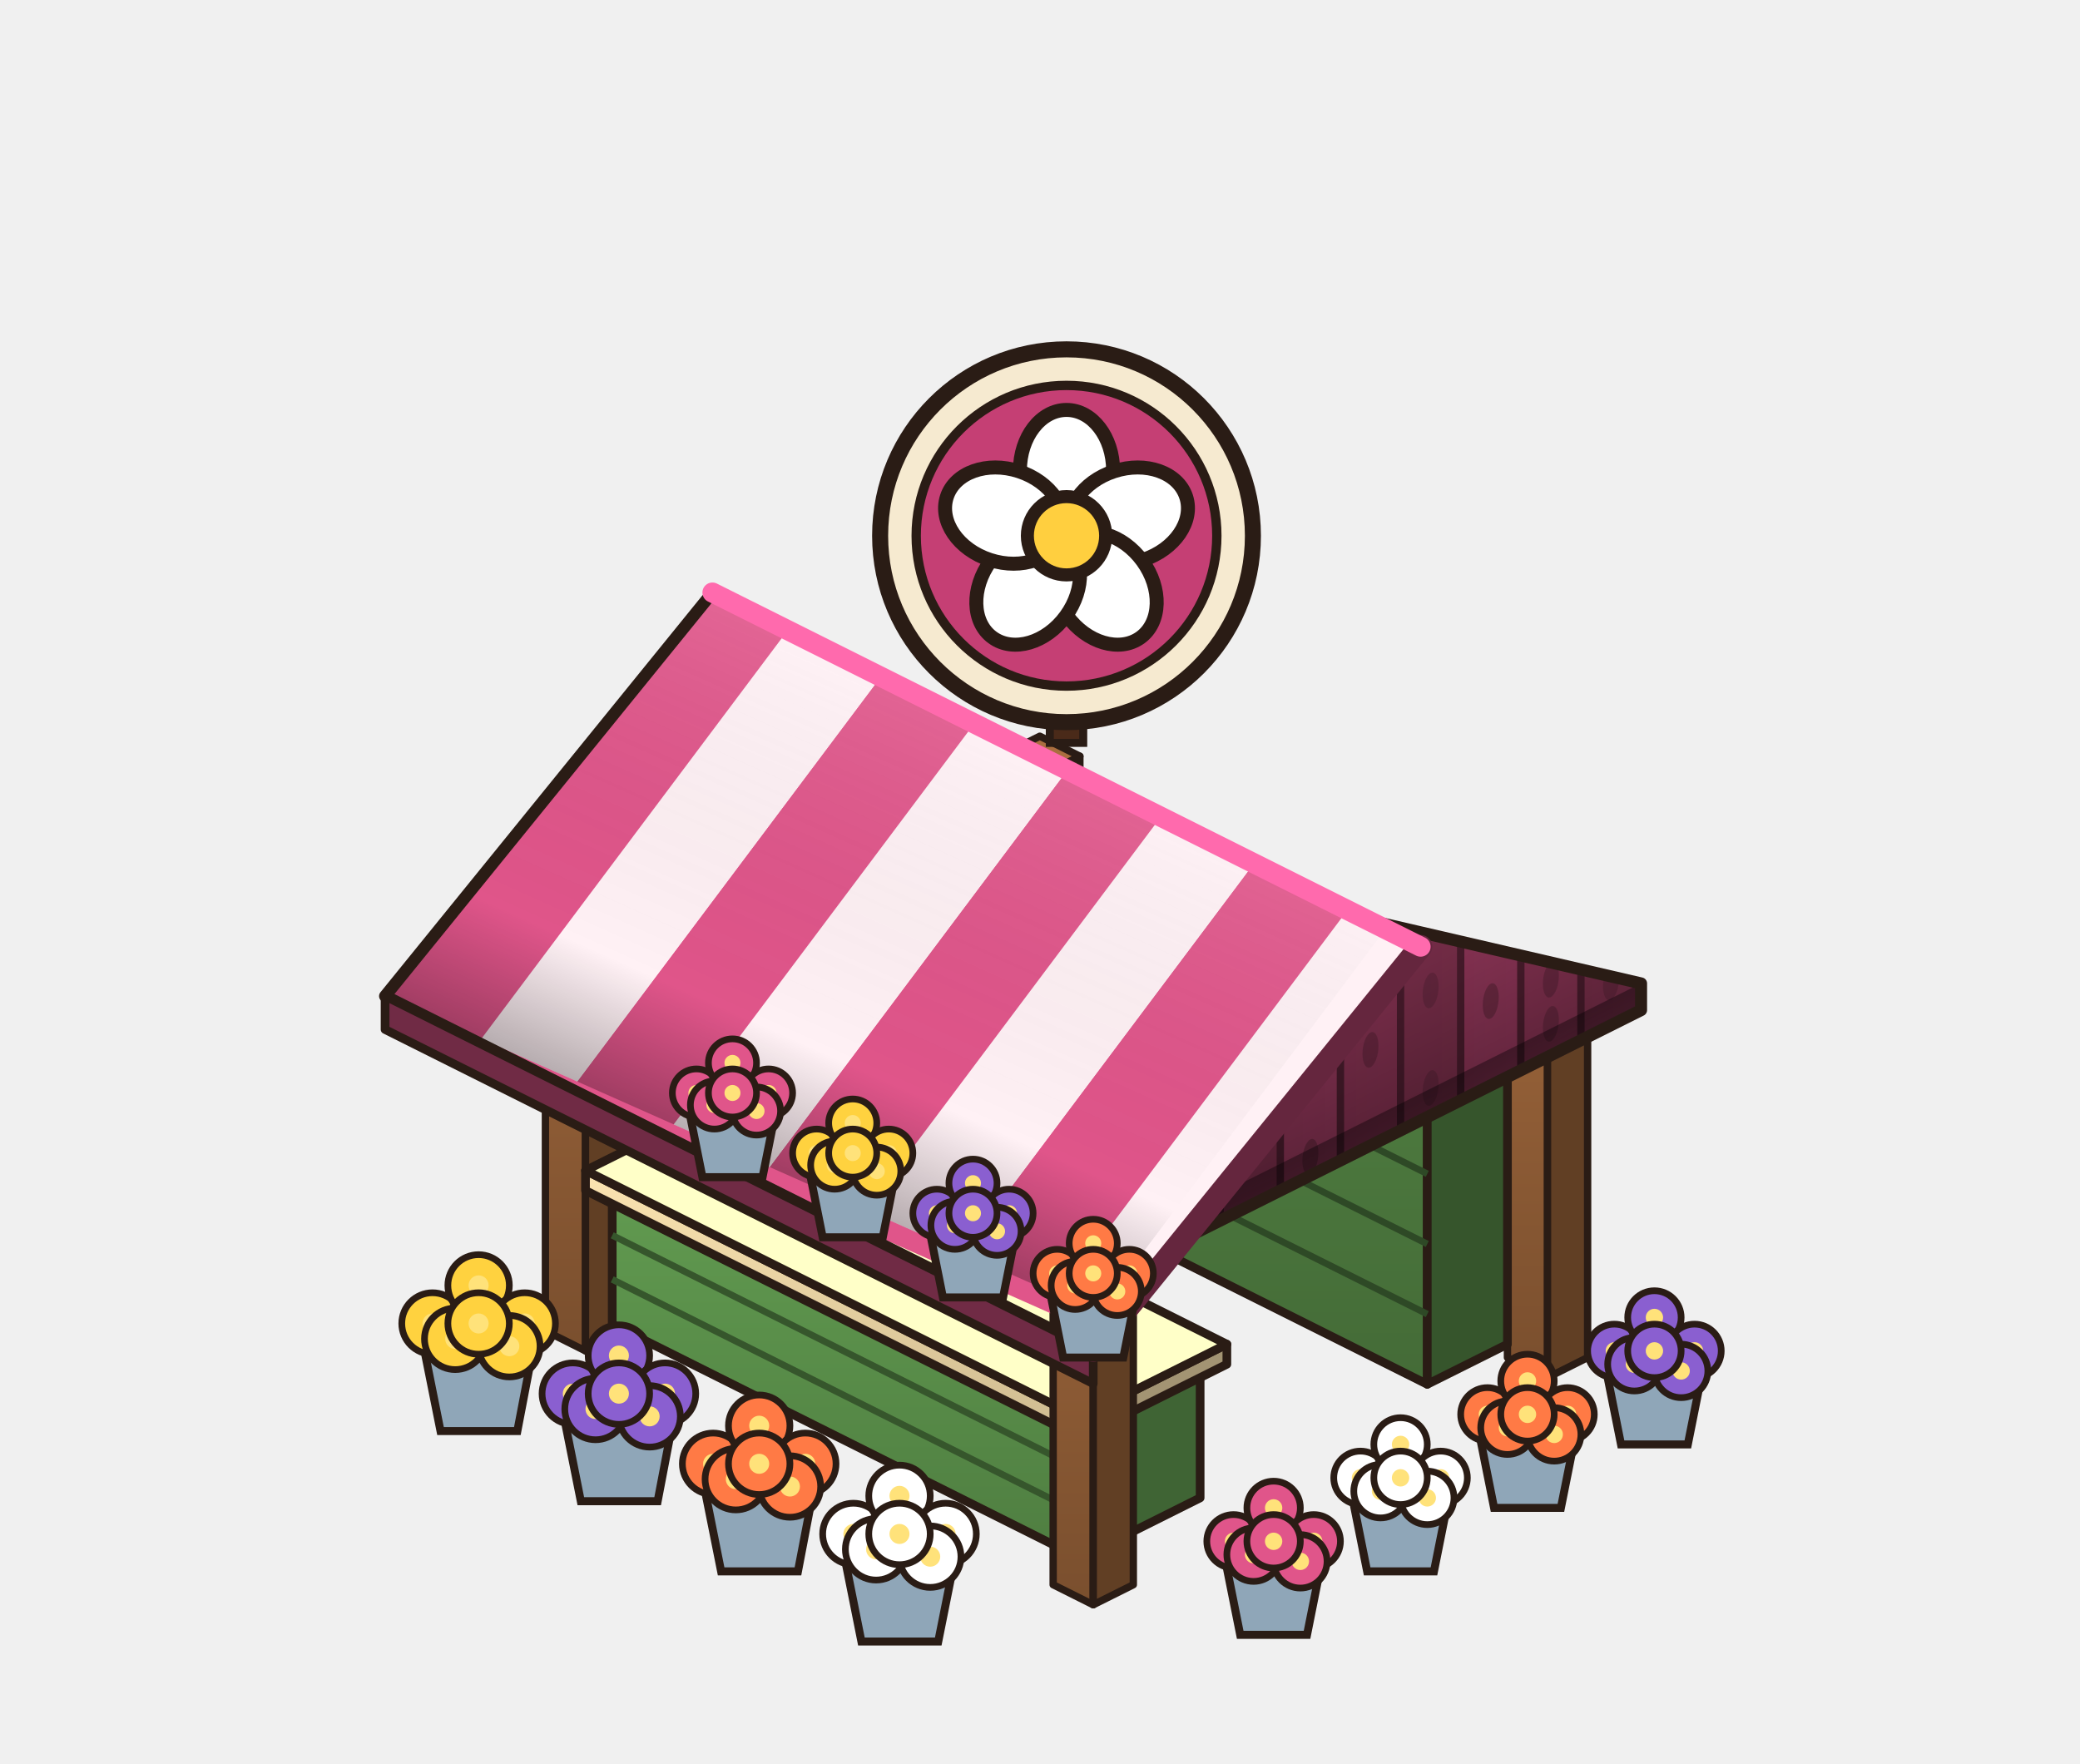
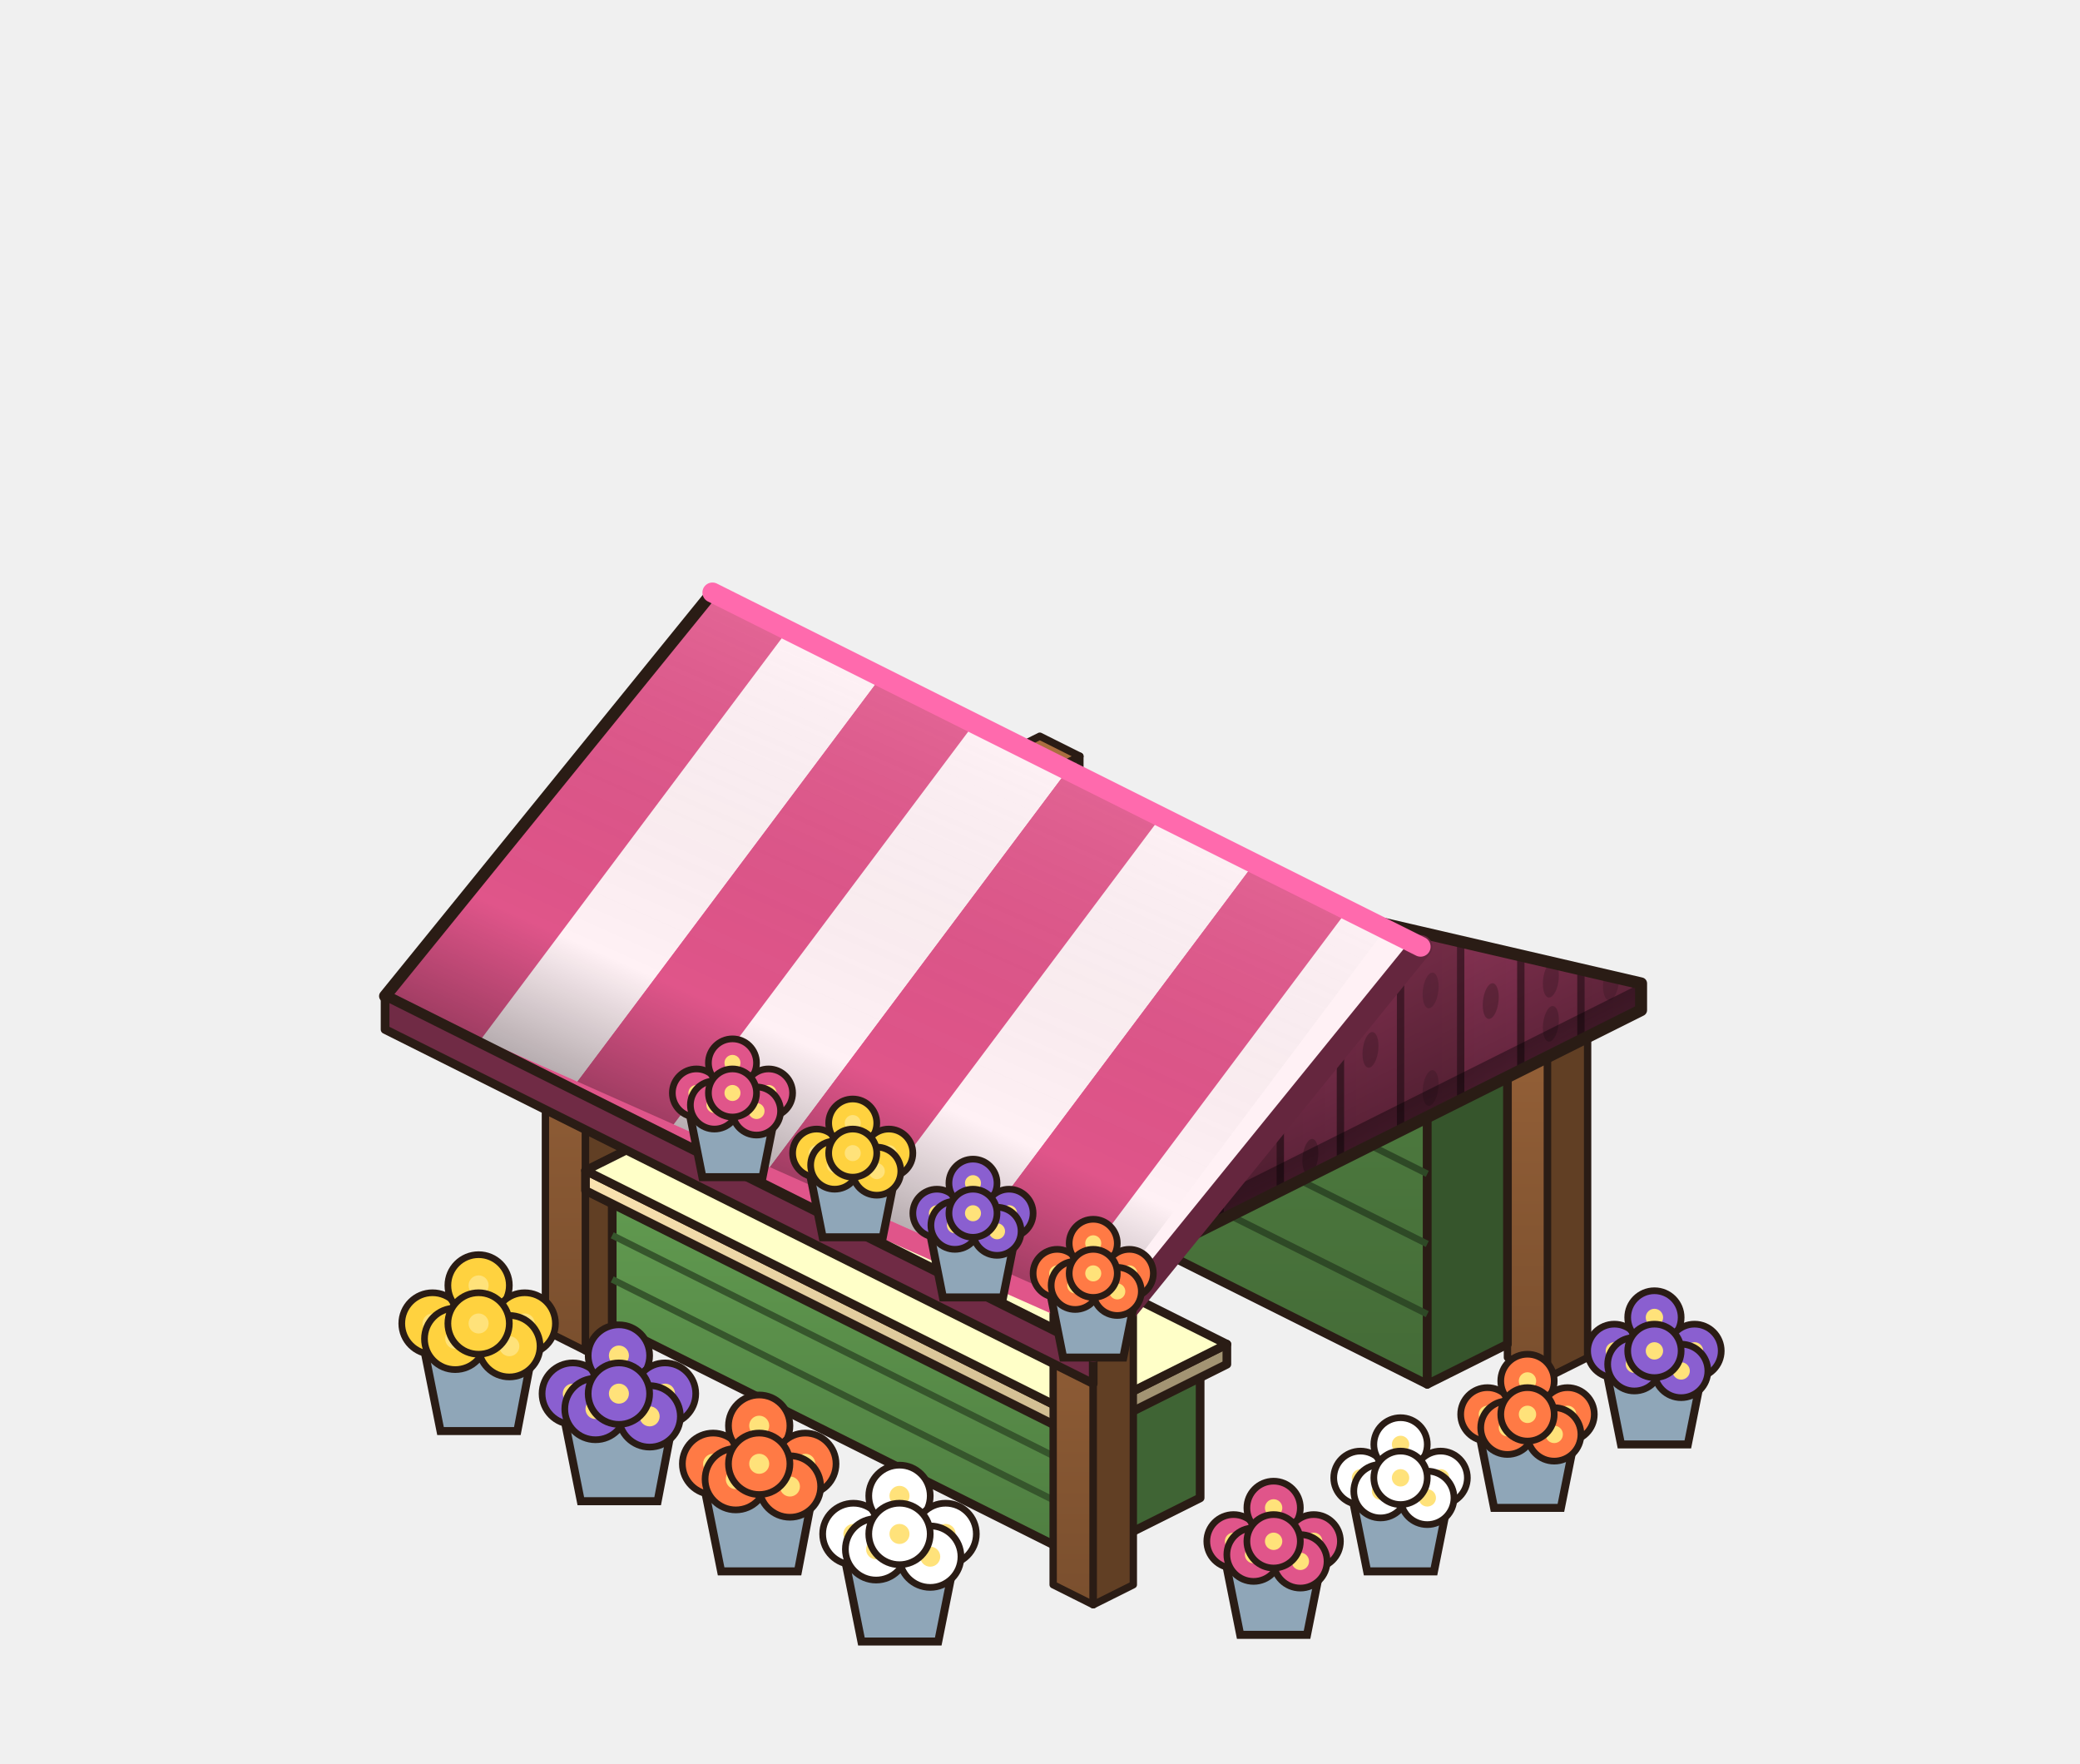
<svg xmlns="http://www.w3.org/2000/svg" viewBox="0 0 302 256" width="302" height="256">
  <defs>
    <filter id="blur" x="-30%" y="-30%" width="160%" height="160%">
      <feGaussianBlur stdDeviation="4" />
    </filter>
    <linearGradient id="g0" x1="0" y1="0" x2="0" y2="1">
      <stop offset="0" stop-color="#966138" stop-opacity="1" />
      <stop offset="1" stop-color="#7a4f2e" stop-opacity="1" />
    </linearGradient>
    <linearGradient id="g1" x1="0" y1="0" x2="0" y2="1">
      <stop offset="0" stop-color="#966138" stop-opacity="1" />
      <stop offset="1" stop-color="#7a4f2e" stop-opacity="1" />
    </linearGradient>
    <linearGradient id="g2" x1="0" y1="0" x2="0" y2="1">
      <stop offset="0" stop-color="#966138" stop-opacity="1" />
      <stop offset="1" stop-color="#7a4f2e" stop-opacity="1" />
    </linearGradient>
    <linearGradient id="g3" x1="0" y1="0" x2="0" y2="1">
      <stop offset="0" stop-color="#538444" stop-opacity="1" />
      <stop offset="1" stop-color="#446b37" stop-opacity="1" />
    </linearGradient>
    <linearGradient id="g4" x1="0" y1="0" x2="0" y2="1">
      <stop offset="0" stop-color="#619a50" stop-opacity="1" />
      <stop offset="1" stop-color="#4f7e41" stop-opacity="1" />
    </linearGradient>
    <linearGradient id="g5" x1="0" y1="0" x2="0" y2="1">
      <stop offset="0" stop-color="#fce4b1" stop-opacity="1" />
      <stop offset="1" stop-color="#cdba90" stop-opacity="1" />
    </linearGradient>
    <linearGradient id="g6" x1="0" y1="0" x2="0" y2="1">
      <stop offset="0" stop-color="#966138" stop-opacity="1" />
      <stop offset="1" stop-color="#7a4f2e" stop-opacity="1" />
    </linearGradient>
    <clipPath id="c7">
      <polygon points="69,141 159,186 159,182 69,137" />
    </clipPath>
    <linearGradient id="g8" x1="0" y1="0" x2="0" y2="1">
      <stop offset="0" stop-color="#000" stop-opacity="0.38" />
      <stop offset="1" stop-color="#000" stop-opacity="0" />
    </linearGradient>
    <linearGradient id="g9" x1="0" y1="0" x2="0" y2="1">
      <stop offset="0" stop-color="#000" stop-opacity="0" />
      <stop offset="1" stop-color="#000" stop-opacity="0.3" />
    </linearGradient>
    <linearGradient id="g10" x1="0" y1="0" x2="1" y2="0">
      <stop offset="0" stop-color="#fff" stop-opacity="0" />
      <stop offset="1" stop-color="#fff" stop-opacity="0.16" />
    </linearGradient>
    <clipPath id="c11">
      <polygon points="241,145 159,186 159,182 200,131.5 241,141" />
    </clipPath>
    <linearGradient id="g12" x1="0" y1="0" x2="0" y2="1">
      <stop offset="0" stop-color="#000" stop-opacity="0.38" />
      <stop offset="1" stop-color="#000" stop-opacity="0" />
    </linearGradient>
    <linearGradient id="g13" x1="0" y1="0" x2="0" y2="1">
      <stop offset="0" stop-color="#000" stop-opacity="0" />
      <stop offset="1" stop-color="#000" stop-opacity="0.3" />
    </linearGradient>
    <linearGradient id="g14" x1="0" y1="0" x2="1" y2="0">
      <stop offset="0" stop-color="#000" stop-opacity="0" />
      <stop offset="1" stop-color="#000" stop-opacity="0.2" />
    </linearGradient>
    <clipPath id="c15">
      <polygon points="53,142.9 159,195.9 208,135.5 102,82.5" />
    </clipPath>
    <linearGradient id="g16" x1="0" y1="0" x2="0" y2="1">
      <stop offset="0" stop-color="#000" stop-opacity="0.28" />
      <stop offset="0.25" stop-color="#000" stop-opacity="0" />
      <stop offset="1" stop-color="#fff" stop-opacity="0.1" />
    </linearGradient>
  </defs>
  <g transform="matrix(0.97 0 0 0.97 4.5 6)">
    <polygon points="145,159 151,162 151,110 145,107" fill="url(#g0)" stroke="#2a1c15" stroke-width="1.1" stroke-linejoin="round" />
    <polygon points="157,159 151,162 151,110 157,107" fill="#613f24" stroke="#2a1c15" stroke-width="1.1" stroke-linejoin="round" />
    <polygon points="151,104 157,107 151,110 145,107" fill="#aa6e3f" stroke="#2a1c15" stroke-width="1.1" stroke-linejoin="round" />
    <polygon points="221,197 227,200 227,148 221,145" fill="url(#g1)" stroke="#2a1c15" stroke-width="1.1" stroke-linejoin="round" />
    <polygon points="233,197 227,200 227,148 233,145" fill="#613f24" stroke="#2a1c15" stroke-width="1.1" stroke-linejoin="round" />
    <polygon points="227,142 233,145 227,148 221,145" fill="#aa6e3f" stroke="#2a1c15" stroke-width="1.1" stroke-linejoin="round" />
    <polygon points="77,193 83,196 83,144 77,141" fill="url(#g2)" stroke="#2a1c15" stroke-width="1.1" stroke-linejoin="round" />
    <polygon points="89,193 83,196 83,144 89,141" fill="#613f24" stroke="#2a1c15" stroke-width="1.1" stroke-linejoin="round" />
    <polygon points="83,138 89,141 83,144 77,141" fill="#aa6e3f" stroke="#2a1c15" stroke-width="1.1" stroke-linejoin="round" />
    <polygon points="139,166 209,201 209,159 139,124" fill="url(#g3)" stroke="#2a1c15" stroke-width="1.3" stroke-linejoin="round" />
    <polygon points="221,195 209,201 209,159 221,153" fill="#36552c" stroke="#2a1c15" stroke-width="1.3" stroke-linejoin="round" />
    <polygon points="151,118 221,153 209,159 139,124" fill="#5e954d" stroke="#2a1c15" stroke-width="1.3" stroke-linejoin="round" />
    <path d="M139,155.5L209,190.5" stroke="#2e4926" stroke-width="1" />
    <path d="M139,145L209,180" stroke="#2e4926" stroke-width="1" />
    <path d="M139,134.5L209,169.5" stroke="#2e4926" stroke-width="1" />
    <polygon points="87,192 157,227 157,207 87,172" fill="url(#g4)" stroke="#2a1c15" stroke-width="1.3" stroke-linejoin="round" />
    <polygon points="175,218 157,227 157,207 175,198" fill="#3f6434" stroke="#2a1c15" stroke-width="1.3" stroke-linejoin="round" />
    <polygon points="105,163 175,198 157,207 87,172" fill="#6eae5a" stroke="#2a1c15" stroke-width="1.3" stroke-linejoin="round" />
    <path d="M87,185.3L157,220.3" stroke="#36562c" stroke-width="1" />
    <path d="M87,178.7L157,213.7" stroke="#36562c" stroke-width="1" />
    <polygon points="83,172 157,209 157,206 83,169" fill="url(#g5)" stroke="#2a1c15" stroke-width="1.3" stroke-linejoin="round" />
    <polygon points="179,198 157,209 157,206 179,195" fill="#a39473" stroke="#2a1c15" stroke-width="1.3" stroke-linejoin="round" />
    <polygon points="105,158 179,195 157,206 83,169" fill="#ffffc8" stroke="#2a1c15" stroke-width="1.3" stroke-linejoin="round" />
    <polygon points="153,231 159,234 159,182 153,179" fill="url(#g6)" stroke="#2a1c15" stroke-width="1.1" stroke-linejoin="round" />
    <polygon points="165,231 159,234 159,182 165,179" fill="#613f24" stroke="#2a1c15" stroke-width="1.1" stroke-linejoin="round" />
    <polygon points="159,176 165,179 159,182 153,179" fill="#aa6e3f" stroke="#2a1c15" stroke-width="1.1" stroke-linejoin="round" />
    <g clip-path="url(#c7)">
      <g transform="matrix(1 0.5 0 1 69 137)">
        <g transform="translate(0 0)">
          <rect x="-2" y="-2" width="94" height="8" fill="#b3446e" />
          <rect x="0" y="0" width="9" height="4" fill="#a13d63" />
          <path d="M0 0V4" stroke="#62253d" stroke-width="1.1" />
          <ellipse cx="4.5" cy="2.8" rx="1.2" ry="2.6" fill="#81314f" opacity=".7" />
          <ellipse cx="4.5" cy="1.9" rx="1.2" ry="2.6" fill="#81314f" opacity=".7" />
          <rect x="9" y="0" width="9" height="4" fill="#ae426b" />
          <path d="M9 0V4" stroke="#62253d" stroke-width="1.1" />
          <ellipse cx="13.5" cy="0.1" rx="1.2" ry="2.6" fill="#81314f" opacity=".7" />
          <ellipse cx="13.5" cy="1.6" rx="1.2" ry="2.6" fill="#81314f" opacity=".7" />
          <rect x="18" y="0" width="9" height="4" fill="#ba4772" />
          <path d="M18 0V4" stroke="#62253d" stroke-width="1.1" />
          <ellipse cx="22.5" cy="1.3" rx="1.2" ry="2.6" fill="#81314f" opacity=".7" />
          <ellipse cx="22.5" cy="3.7" rx="1.2" ry="2.6" fill="#81314f" opacity=".7" />
          <rect x="27" y="0" width="9" height="4" fill="#a13d63" />
          <path d="M27 0V4" stroke="#62253d" stroke-width="1.1" />
          <ellipse cx="31.5" cy="0.8" rx="1.2" ry="2.6" fill="#81314f" opacity=".7" />
          <ellipse cx="31.5" cy="1.3" rx="1.2" ry="2.6" fill="#81314f" opacity=".7" />
          <rect x="36" y="0" width="9" height="4" fill="#ae426b" />
          <path d="M36 0V4" stroke="#62253d" stroke-width="1.1" />
          <ellipse cx="40.5" cy="0.7" rx="1.2" ry="2.6" fill="#81314f" opacity=".7" />
          <ellipse cx="40.5" cy="3.6" rx="1.2" ry="2.6" fill="#81314f" opacity=".7" />
          <rect x="45" y="0" width="9" height="4" fill="#ba4772" />
          <path d="M45 0V4" stroke="#62253d" stroke-width="1.1" />
          <ellipse cx="49.5" cy="3.2" rx="1.2" ry="2.6" fill="#81314f" opacity=".7" />
          <ellipse cx="49.5" cy="2.1" rx="1.2" ry="2.6" fill="#81314f" opacity=".7" />
          <rect x="54" y="0" width="9" height="4" fill="#a13d63" />
          <path d="M54 0V4" stroke="#62253d" stroke-width="1.1" />
          <ellipse cx="58.5" cy="2" rx="1.2" ry="2.6" fill="#81314f" opacity=".7" />
          <ellipse cx="58.5" cy="3.7" rx="1.2" ry="2.6" fill="#81314f" opacity=".7" />
          <rect x="63" y="0" width="9" height="4" fill="#ae426b" />
          <path d="M63 0V4" stroke="#62253d" stroke-width="1.1" />
          <ellipse cx="67.5" cy="0.2" rx="1.2" ry="2.6" fill="#81314f" opacity=".7" />
          <ellipse cx="67.5" cy="3.5" rx="1.2" ry="2.6" fill="#81314f" opacity=".7" />
          <rect x="72" y="0" width="9" height="4" fill="#ba4772" />
          <path d="M72 0V4" stroke="#62253d" stroke-width="1.1" />
          <ellipse cx="76.5" cy="1.9" rx="1.2" ry="2.6" fill="#81314f" opacity=".7" />
          <ellipse cx="76.5" cy="2.3" rx="1.2" ry="2.6" fill="#81314f" opacity=".7" />
          <rect x="81" y="0" width="9" height="4" fill="#a13d63" />
          <path d="M81 0V4" stroke="#62253d" stroke-width="1.1" />
          <ellipse cx="85.5" cy="2.8" rx="1.2" ry="2.6" fill="#81314f" opacity=".7" />
          <ellipse cx="85.5" cy="2.8" rx="1.2" ry="2.6" fill="#81314f" opacity=".7" />
        </g>
        <rect x="0" y="0" width="90" height="4" fill="url(#g10)" />
        <rect x="0" y="0" width="90" height="16" fill="url(#g8)" />
        <rect x="0" y="-26" width="90" height="30" fill="url(#g9)" />
      </g>
    </g>
    <polygon points="69,141 159,186 159,182 69,137" fill="none" stroke="#2a1c15" stroke-width="1.8" stroke-linejoin="round" />
    <path d="M159,186L159,182" stroke="#fff" stroke-width="1.2" opacity=".35" />
    <g clip-path="url(#c11)">
      <g transform="matrix(-1 0.5 0 1 241 141)">
        <g transform="translate(0 -30)">
          <rect x="-2" y="-2" width="86" height="38" fill="#8f3658" />
          <rect x="0" y="0" width="9" height="34" fill="#81314f" />
          <path d="M0 0V34" stroke="#4f1e30" stroke-width="1.1" />
          <ellipse cx="4.5" cy="27.6" rx="1.2" ry="2.6" fill="#67273f" opacity=".7" />
          <ellipse cx="4.5" cy="13.1" rx="1.2" ry="2.6" fill="#67273f" opacity=".7" />
          <rect x="9" y="0" width="9" height="34" fill="#8b3455" />
          <path d="M9 0V34" stroke="#4f1e30" stroke-width="1.1" />
          <ellipse cx="13.5" cy="22.7" rx="1.2" ry="2.6" fill="#67273f" opacity=".7" />
          <ellipse cx="13.5" cy="29.3" rx="1.2" ry="2.6" fill="#67273f" opacity=".7" />
          <rect x="18" y="0" width="9" height="34" fill="#95385c" />
          <path d="M18 0V34" stroke="#4f1e30" stroke-width="1.1" />
          <ellipse cx="22.5" cy="3.4" rx="1.2" ry="2.6" fill="#67273f" opacity=".7" />
          <ellipse cx="22.5" cy="21.4" rx="1.2" ry="2.6" fill="#67273f" opacity=".7" />
          <rect x="27" y="0" width="9" height="34" fill="#81314f" />
          <path d="M27 0V34" stroke="#4f1e30" stroke-width="1.1" />
          <ellipse cx="31.5" cy="15.3" rx="1.2" ry="2.6" fill="#67273f" opacity=".7" />
          <ellipse cx="31.5" cy="29.9" rx="1.2" ry="2.6" fill="#67273f" opacity=".7" />
          <rect x="36" y="0" width="9" height="34" fill="#8b3455" />
          <path d="M36 0V34" stroke="#4f1e30" stroke-width="1.1" />
          <ellipse cx="40.5" cy="19.7" rx="1.2" ry="2.6" fill="#67273f" opacity=".7" />
          <ellipse cx="40.5" cy="8.1" rx="1.2" ry="2.6" fill="#67273f" opacity=".7" />
          <rect x="45" y="0" width="9" height="34" fill="#95385c" />
          <path d="M45 0V34" stroke="#4f1e30" stroke-width="1.1" />
          <ellipse cx="49.5" cy="12.7" rx="1.2" ry="2.6" fill="#67273f" opacity=".7" />
          <ellipse cx="49.5" cy="31.2" rx="1.2" ry="2.6" fill="#67273f" opacity=".7" />
          <rect x="54" y="0" width="9" height="34" fill="#81314f" />
          <path d="M54 0V34" stroke="#4f1e30" stroke-width="1.1" />
          <ellipse cx="58.5" cy="25" rx="1.2" ry="2.6" fill="#67273f" opacity=".7" />
          <ellipse cx="58.5" cy="2.8" rx="1.2" ry="2.6" fill="#67273f" opacity=".7" />
          <rect x="63" y="0" width="9" height="34" fill="#8b3455" />
          <path d="M63 0V34" stroke="#4f1e30" stroke-width="1.1" />
          <ellipse cx="67.5" cy="32.3" rx="1.2" ry="2.6" fill="#67273f" opacity=".7" />
          <ellipse cx="67.5" cy="6.1" rx="1.2" ry="2.6" fill="#67273f" opacity=".7" />
          <rect x="72" y="0" width="9" height="34" fill="#95385c" />
          <path d="M72 0V34" stroke="#4f1e30" stroke-width="1.1" />
          <ellipse cx="76.5" cy="24.9" rx="1.2" ry="2.6" fill="#67273f" opacity=".7" />
          <ellipse cx="76.5" cy="11.3" rx="1.2" ry="2.6" fill="#67273f" opacity=".7" />
          <rect x="81" y="0" width="9" height="34" fill="#81314f" />
          <path d="M81 0V34" stroke="#4f1e30" stroke-width="1.1" />
          <ellipse cx="85.5" cy="30.1" rx="1.2" ry="2.6" fill="#67273f" opacity=".7" />
          <ellipse cx="85.5" cy="13" rx="1.2" ry="2.6" fill="#67273f" opacity=".7" />
        </g>
        <rect x="0" y="-30" width="82" height="34" fill="url(#g14)" />
        <rect x="0" y="0" width="82" height="16" fill="url(#g12)" />
        <rect x="0" y="-26" width="82" height="30" fill="url(#g13)" />
      </g>
    </g>
    <polygon points="241,145 159,186 159,182 200,131.5 241,141" fill="none" stroke="#2a1c15" stroke-width="1.8" stroke-linejoin="round" />
    <g clip-path="url(#c15)">
      <g transform="matrix(0.9 0.4 0.6 -0.8 53 142.9)">
        <rect x="-3" y="-3" width="124.512" height="83.74" fill="#e0558a" />
        <rect x="0" y="0" width="16" height="77.74" fill="#e0558a" />
        <rect x="16" y="0" width="16" height="77.74" fill="#fff1f5" />
        <rect x="32" y="0" width="16" height="77.74" fill="#e0558a" />
        <rect x="48" y="0" width="16" height="77.74" fill="#fff1f5" />
        <rect x="64" y="0" width="16" height="77.74" fill="#e0558a" />
        <rect x="80" y="0" width="16" height="77.74" fill="#fff1f5" />
        <rect x="96" y="0" width="16" height="77.74" fill="#e0558a" />
        <rect x="112" y="0" width="16" height="77.74" fill="#fff1f5" />
        <rect x="0" y="0" width="118.512" height="77.74" fill="url(#g16)" />
      </g>
    </g>
    <polygon points="53,142.9 159,195.9 208,135.5 102,82.5" fill="none" stroke="#2a1c15" stroke-width="1.8" stroke-linejoin="round" />
    <polygon points="53,142.9 159,195.9 159,200.9 53,147.9" fill="#702b45" stroke="#2a1c15" stroke-width="1.3" stroke-linejoin="round" />
    <path d="M159,195.9L208,135.5" stroke="#65263e" stroke-width="3.5" stroke-linecap="round" />
    <path d="M102,82.5L208,135.5" stroke="#ff6aad" stroke-width="3" stroke-linecap="round" />
    <path d="M98.7 161H111.3L109.5 170H100.5Z" fill="#8fa6b8" stroke="#2a1c15" stroke-width="1.2" />
    <circle cx="99.6" cy="157.4" r="3.6" fill="#e0558a" stroke="#2a1c15" stroke-width="1" />
    <circle cx="99.6" cy="157.4" r="1.2" fill="#ffe27a" />
    <circle cx="105" cy="152.9" r="3.6" fill="#e0558a" stroke="#2a1c15" stroke-width="1" />
    <circle cx="105" cy="152.9" r="1.2" fill="#ffe27a" />
    <circle cx="110.4" cy="157.4" r="3.6" fill="#e0558a" stroke="#2a1c15" stroke-width="1" />
    <circle cx="110.4" cy="157.4" r="1.2" fill="#ffe27a" />
    <circle cx="102.3" cy="159.2" r="3.6" fill="#e0558a" stroke="#2a1c15" stroke-width="1" />
    <circle cx="102.3" cy="159.2" r="1.2" fill="#ffe27a" />
    <circle cx="108.6" cy="160.1" r="3.6" fill="#e0558a" stroke="#2a1c15" stroke-width="1" />
    <circle cx="108.6" cy="160.1" r="1.2" fill="#ffe27a" />
    <circle cx="105" cy="157.4" r="3.6" fill="#e0558a" stroke="#2a1c15" stroke-width="1" />
    <circle cx="105" cy="157.4" r="1.2" fill="#ffe27a" />
    <path d="M116.7 170H129.3L127.5 179H118.5Z" fill="#8fa6b8" stroke="#2a1c15" stroke-width="1.2" />
    <circle cx="117.6" cy="166.4" r="3.6" fill="#ffd23f" stroke="#2a1c15" stroke-width="1" />
    <circle cx="117.6" cy="166.4" r="1.2" fill="#ffe27a" />
    <circle cx="123" cy="161.9" r="3.6" fill="#ffd23f" stroke="#2a1c15" stroke-width="1" />
    <circle cx="123" cy="161.9" r="1.2" fill="#ffe27a" />
    <circle cx="128.4" cy="166.4" r="3.6" fill="#ffd23f" stroke="#2a1c15" stroke-width="1" />
    <circle cx="128.4" cy="166.4" r="1.2" fill="#ffe27a" />
    <circle cx="120.3" cy="168.2" r="3.6" fill="#ffd23f" stroke="#2a1c15" stroke-width="1" />
    <circle cx="120.3" cy="168.2" r="1.2" fill="#ffe27a" />
    <circle cx="126.6" cy="169.1" r="3.6" fill="#ffd23f" stroke="#2a1c15" stroke-width="1" />
    <circle cx="126.6" cy="169.1" r="1.2" fill="#ffe27a" />
    <circle cx="123" cy="166.4" r="3.6" fill="#ffd23f" stroke="#2a1c15" stroke-width="1" />
    <circle cx="123" cy="166.4" r="1.2" fill="#ffe27a" />
    <path d="M134.7 179H147.3L145.5 188H136.5Z" fill="#8fa6b8" stroke="#2a1c15" stroke-width="1.2" />
    <circle cx="135.6" cy="175.4" r="3.6" fill="#8a5fd0" stroke="#2a1c15" stroke-width="1" />
    <circle cx="135.6" cy="175.4" r="1.2" fill="#ffe27a" />
    <circle cx="141" cy="170.9" r="3.6" fill="#8a5fd0" stroke="#2a1c15" stroke-width="1" />
    <circle cx="141" cy="170.9" r="1.2" fill="#ffe27a" />
    <circle cx="146.4" cy="175.4" r="3.6" fill="#8a5fd0" stroke="#2a1c15" stroke-width="1" />
    <circle cx="146.4" cy="175.4" r="1.2" fill="#ffe27a" />
    <circle cx="138.3" cy="177.2" r="3.6" fill="#8a5fd0" stroke="#2a1c15" stroke-width="1" />
    <circle cx="138.3" cy="177.2" r="1.2" fill="#ffe27a" />
    <circle cx="144.6" cy="178.1" r="3.6" fill="#8a5fd0" stroke="#2a1c15" stroke-width="1" />
    <circle cx="144.6" cy="178.1" r="1.2" fill="#ffe27a" />
    <circle cx="141" cy="175.4" r="3.6" fill="#8a5fd0" stroke="#2a1c15" stroke-width="1" />
    <circle cx="141" cy="175.4" r="1.2" fill="#ffe27a" />
    <path d="M152.7 188H165.3L163.5 197H154.5Z" fill="#8fa6b8" stroke="#2a1c15" stroke-width="1.2" />
    <circle cx="153.6" cy="184.4" r="3.6" fill="#ff7a45" stroke="#2a1c15" stroke-width="1" />
    <circle cx="153.6" cy="184.4" r="1.2" fill="#ffe27a" />
    <circle cx="159" cy="179.9" r="3.6" fill="#ff7a45" stroke="#2a1c15" stroke-width="1" />
    <circle cx="159" cy="179.9" r="1.2" fill="#ffe27a" />
    <circle cx="164.4" cy="184.4" r="3.6" fill="#ff7a45" stroke="#2a1c15" stroke-width="1" />
    <circle cx="164.4" cy="184.4" r="1.2" fill="#ffe27a" />
    <circle cx="156.3" cy="186.2" r="3.6" fill="#ff7a45" stroke="#2a1c15" stroke-width="1" />
    <circle cx="156.3" cy="186.2" r="1.2" fill="#ffe27a" />
    <circle cx="162.6" cy="187.1" r="3.6" fill="#ff7a45" stroke="#2a1c15" stroke-width="1" />
    <circle cx="162.6" cy="187.1" r="1.2" fill="#ffe27a" />
    <circle cx="159" cy="184.4" r="3.6" fill="#ff7a45" stroke="#2a1c15" stroke-width="1" />
    <circle cx="159" cy="184.4" r="1.2" fill="#ffe27a" />
    <path d="M236 200H250L248 210H238Z" fill="#8fa6b8" stroke="#2a1c15" stroke-width="1.2" />
    <circle cx="237" cy="196" r="4" fill="#8a5fd0" stroke="#2a1c15" stroke-width="1" />
    <circle cx="237" cy="196" r="1.3" fill="#ffe27a" />
    <circle cx="243" cy="191" r="4" fill="#8a5fd0" stroke="#2a1c15" stroke-width="1" />
    <circle cx="243" cy="191" r="1.3" fill="#ffe27a" />
    <circle cx="249" cy="196" r="4" fill="#8a5fd0" stroke="#2a1c15" stroke-width="1" />
    <circle cx="249" cy="196" r="1.3" fill="#ffe27a" />
    <circle cx="240" cy="198" r="4" fill="#8a5fd0" stroke="#2a1c15" stroke-width="1" />
    <circle cx="240" cy="198" r="1.3" fill="#ffe27a" />
    <circle cx="247" cy="199" r="4" fill="#8a5fd0" stroke="#2a1c15" stroke-width="1" />
    <circle cx="247" cy="199" r="1.3" fill="#ffe27a" />
    <circle cx="243" cy="196" r="4" fill="#8a5fd0" stroke="#2a1c15" stroke-width="1" />
    <circle cx="243" cy="196" r="1.3" fill="#ffe27a" />
    <path d="M217 209.5H231L229 219.5H219Z" fill="#8fa6b8" stroke="#2a1c15" stroke-width="1.2" />
    <circle cx="218" cy="205.5" r="4" fill="#ff7a45" stroke="#2a1c15" stroke-width="1" />
    <circle cx="218" cy="205.5" r="1.3" fill="#ffe27a" />
    <circle cx="224" cy="200.5" r="4" fill="#ff7a45" stroke="#2a1c15" stroke-width="1" />
    <circle cx="224" cy="200.5" r="1.3" fill="#ffe27a" />
    <circle cx="230" cy="205.5" r="4" fill="#ff7a45" stroke="#2a1c15" stroke-width="1" />
    <circle cx="230" cy="205.5" r="1.3" fill="#ffe27a" />
    <circle cx="221" cy="207.5" r="4" fill="#ff7a45" stroke="#2a1c15" stroke-width="1" />
    <circle cx="221" cy="207.5" r="1.3" fill="#ffe27a" />
    <circle cx="228" cy="208.5" r="4" fill="#ff7a45" stroke="#2a1c15" stroke-width="1" />
    <circle cx="228" cy="208.5" r="1.3" fill="#ffe27a" />
    <circle cx="224" cy="205.5" r="4" fill="#ff7a45" stroke="#2a1c15" stroke-width="1" />
    <circle cx="224" cy="205.5" r="1.3" fill="#ffe27a" />
    <path d="M198 219H212L210 229H200Z" fill="#8fa6b8" stroke="#2a1c15" stroke-width="1.2" />
    <circle cx="199" cy="215" r="4" fill="#ffffff" stroke="#2a1c15" stroke-width="1" />
    <circle cx="199" cy="215" r="1.3" fill="#ffe27a" />
    <circle cx="205" cy="210" r="4" fill="#ffffff" stroke="#2a1c15" stroke-width="1" />
    <circle cx="205" cy="210" r="1.3" fill="#ffe27a" />
    <circle cx="211" cy="215" r="4" fill="#ffffff" stroke="#2a1c15" stroke-width="1" />
    <circle cx="211" cy="215" r="1.3" fill="#ffe27a" />
    <circle cx="202" cy="217" r="4" fill="#ffffff" stroke="#2a1c15" stroke-width="1" />
    <circle cx="202" cy="217" r="1.3" fill="#ffe27a" />
    <circle cx="209" cy="218" r="4" fill="#ffffff" stroke="#2a1c15" stroke-width="1" />
    <circle cx="209" cy="218" r="1.3" fill="#ffe27a" />
    <circle cx="205" cy="215" r="4" fill="#ffffff" stroke="#2a1c15" stroke-width="1" />
    <circle cx="205" cy="215" r="1.3" fill="#ffe27a" />
    <path d="M179 228.5H193L191 238.5H181Z" fill="#8fa6b8" stroke="#2a1c15" stroke-width="1.2" />
    <circle cx="180" cy="224.5" r="4" fill="#e0558a" stroke="#2a1c15" stroke-width="1" />
    <circle cx="180" cy="224.5" r="1.3" fill="#ffe27a" />
    <circle cx="186" cy="219.5" r="4" fill="#e0558a" stroke="#2a1c15" stroke-width="1" />
    <circle cx="186" cy="219.5" r="1.3" fill="#ffe27a" />
    <circle cx="192" cy="224.5" r="4" fill="#e0558a" stroke="#2a1c15" stroke-width="1" />
    <circle cx="192" cy="224.5" r="1.3" fill="#ffe27a" />
    <circle cx="183" cy="226.5" r="4" fill="#e0558a" stroke="#2a1c15" stroke-width="1" />
    <circle cx="183" cy="226.5" r="1.3" fill="#ffe27a" />
    <circle cx="190" cy="227.5" r="4" fill="#e0558a" stroke="#2a1c15" stroke-width="1" />
    <circle cx="190" cy="227.5" r="1.3" fill="#ffe27a" />
    <circle cx="186" cy="224.5" r="4" fill="#e0558a" stroke="#2a1c15" stroke-width="1" />
    <circle cx="186" cy="224.5" r="1.3" fill="#ffe27a" />
    <path d="M59 196.5H75L72.8 208H61.3Z" fill="#8fa6b8" stroke="#2a1c15" stroke-width="1.2" />
    <circle cx="60.1" cy="191.9" r="4.6" fill="#ffd23f" stroke="#2a1c15" stroke-width="1" />
    <circle cx="60.1" cy="191.9" r="1.5" fill="#ffe27a" />
    <circle cx="67" cy="186.2" r="4.6" fill="#ffd23f" stroke="#2a1c15" stroke-width="1" />
    <circle cx="67" cy="186.2" r="1.5" fill="#ffe27a" />
    <circle cx="73.9" cy="191.9" r="4.6" fill="#ffd23f" stroke="#2a1c15" stroke-width="1" />
    <circle cx="73.9" cy="191.9" r="1.5" fill="#ffe27a" />
    <circle cx="63.5" cy="194.2" r="4.6" fill="#ffd23f" stroke="#2a1c15" stroke-width="1" />
    <circle cx="63.5" cy="194.2" r="1.5" fill="#ffe27a" />
    <circle cx="71.6" cy="195.3" r="4.6" fill="#ffd23f" stroke="#2a1c15" stroke-width="1" />
    <circle cx="71.6" cy="195.3" r="1.5" fill="#ffe27a" />
    <circle cx="67" cy="191.9" r="4.6" fill="#ffd23f" stroke="#2a1c15" stroke-width="1" />
    <circle cx="67" cy="191.9" r="1.5" fill="#ffe27a" />
    <path d="M80 207H96L93.8 218.5H82.3Z" fill="#8fa6b8" stroke="#2a1c15" stroke-width="1.2" />
    <circle cx="81.1" cy="202.4" r="4.6" fill="#8a5fd0" stroke="#2a1c15" stroke-width="1" />
    <circle cx="81.1" cy="202.4" r="1.5" fill="#ffe27a" />
    <circle cx="88" cy="196.7" r="4.6" fill="#8a5fd0" stroke="#2a1c15" stroke-width="1" />
    <circle cx="88" cy="196.7" r="1.5" fill="#ffe27a" />
    <circle cx="94.9" cy="202.4" r="4.6" fill="#8a5fd0" stroke="#2a1c15" stroke-width="1" />
    <circle cx="94.9" cy="202.4" r="1.5" fill="#ffe27a" />
    <circle cx="84.5" cy="204.7" r="4.6" fill="#8a5fd0" stroke="#2a1c15" stroke-width="1" />
    <circle cx="84.5" cy="204.7" r="1.5" fill="#ffe27a" />
    <circle cx="92.6" cy="205.8" r="4.6" fill="#8a5fd0" stroke="#2a1c15" stroke-width="1" />
    <circle cx="92.6" cy="205.8" r="1.5" fill="#ffe27a" />
    <circle cx="88" cy="202.4" r="4.6" fill="#8a5fd0" stroke="#2a1c15" stroke-width="1" />
    <circle cx="88" cy="202.4" r="1.5" fill="#ffe27a" />
    <path d="M101 217.5H117L114.8 229H103.3Z" fill="#8fa6b8" stroke="#2a1c15" stroke-width="1.2" />
    <circle cx="102.1" cy="212.9" r="4.6" fill="#ff7a45" stroke="#2a1c15" stroke-width="1" />
    <circle cx="102.1" cy="212.9" r="1.5" fill="#ffe27a" />
    <circle cx="109" cy="207.2" r="4.6" fill="#ff7a45" stroke="#2a1c15" stroke-width="1" />
    <circle cx="109" cy="207.2" r="1.5" fill="#ffe27a" />
    <circle cx="115.9" cy="212.9" r="4.6" fill="#ff7a45" stroke="#2a1c15" stroke-width="1" />
    <circle cx="115.9" cy="212.9" r="1.5" fill="#ffe27a" />
    <circle cx="105.5" cy="215.2" r="4.6" fill="#ff7a45" stroke="#2a1c15" stroke-width="1" />
    <circle cx="105.5" cy="215.2" r="1.5" fill="#ffe27a" />
    <circle cx="113.6" cy="216.3" r="4.6" fill="#ff7a45" stroke="#2a1c15" stroke-width="1" />
    <circle cx="113.6" cy="216.3" r="1.5" fill="#ffe27a" />
    <circle cx="109" cy="212.9" r="4.6" fill="#ff7a45" stroke="#2a1c15" stroke-width="1" />
    <circle cx="109" cy="212.9" r="1.5" fill="#ffe27a" />
    <path d="M122 228H138.1L135.8 239.5H124.3Z" fill="#8fa6b8" stroke="#2a1c15" stroke-width="1.2" />
    <circle cx="123.1" cy="223.4" r="4.6" fill="#ffffff" stroke="#2a1c15" stroke-width="1" />
    <circle cx="123.1" cy="223.4" r="1.5" fill="#ffe27a" />
    <circle cx="130" cy="217.7" r="4.6" fill="#ffffff" stroke="#2a1c15" stroke-width="1" />
    <circle cx="130" cy="217.7" r="1.5" fill="#ffe27a" />
    <circle cx="136.9" cy="223.4" r="4.6" fill="#ffffff" stroke="#2a1c15" stroke-width="1" />
    <circle cx="136.9" cy="223.4" r="1.5" fill="#ffe27a" />
    <circle cx="126.5" cy="225.7" r="4.6" fill="#ffffff" stroke="#2a1c15" stroke-width="1" />
    <circle cx="126.5" cy="225.7" r="1.5" fill="#ffe27a" />
    <circle cx="134.6" cy="226.8" r="4.6" fill="#ffffff" stroke="#2a1c15" stroke-width="1" />
    <circle cx="134.6" cy="226.8" r="1.5" fill="#ffe27a" />
    <circle cx="130" cy="223.4" r="4.6" fill="#ffffff" stroke="#2a1c15" stroke-width="1" />
    <circle cx="130" cy="223.4" r="1.5" fill="#ffe27a" />
-     <rect x="152.5" y="74" width="5" height="31" fill="#4a2a19" stroke="#2a1c15" stroke-width="1.2" />
-     <circle cx="155" cy="74" r="27.9" fill="#f6ead0" stroke="#2a1c15" stroke-width="2.4" />
-     <circle cx="155" cy="74" r="22.5" fill="#c53f74" stroke="#2a1c15" stroke-width="1.4" />
-     <g transform="translate(155 74) scale(1.395)">
-       <ellipse cx="0" cy="-7" rx="5" ry="6.5" fill="#fff" stroke="#2a1c15" stroke-width="1.5" transform="rotate(0)" />
-       <ellipse cx="0" cy="-7" rx="5" ry="6.5" fill="#fff" stroke="#2a1c15" stroke-width="1.5" transform="rotate(72)" />
-       <ellipse cx="0" cy="-7" rx="5" ry="6.5" fill="#fff" stroke="#2a1c15" stroke-width="1.5" transform="rotate(144)" />
-       <ellipse cx="0" cy="-7" rx="5" ry="6.5" fill="#fff" stroke="#2a1c15" stroke-width="1.5" transform="rotate(216)" />
-       <ellipse cx="0" cy="-7" rx="5" ry="6.5" fill="#fff" stroke="#2a1c15" stroke-width="1.5" transform="rotate(288)" />
-       <circle cx="0" cy="0" r="4.2" fill="#ffcf3f" stroke="#2a1c15" stroke-width="1.4" />
-     </g>
  </g>
</svg>
